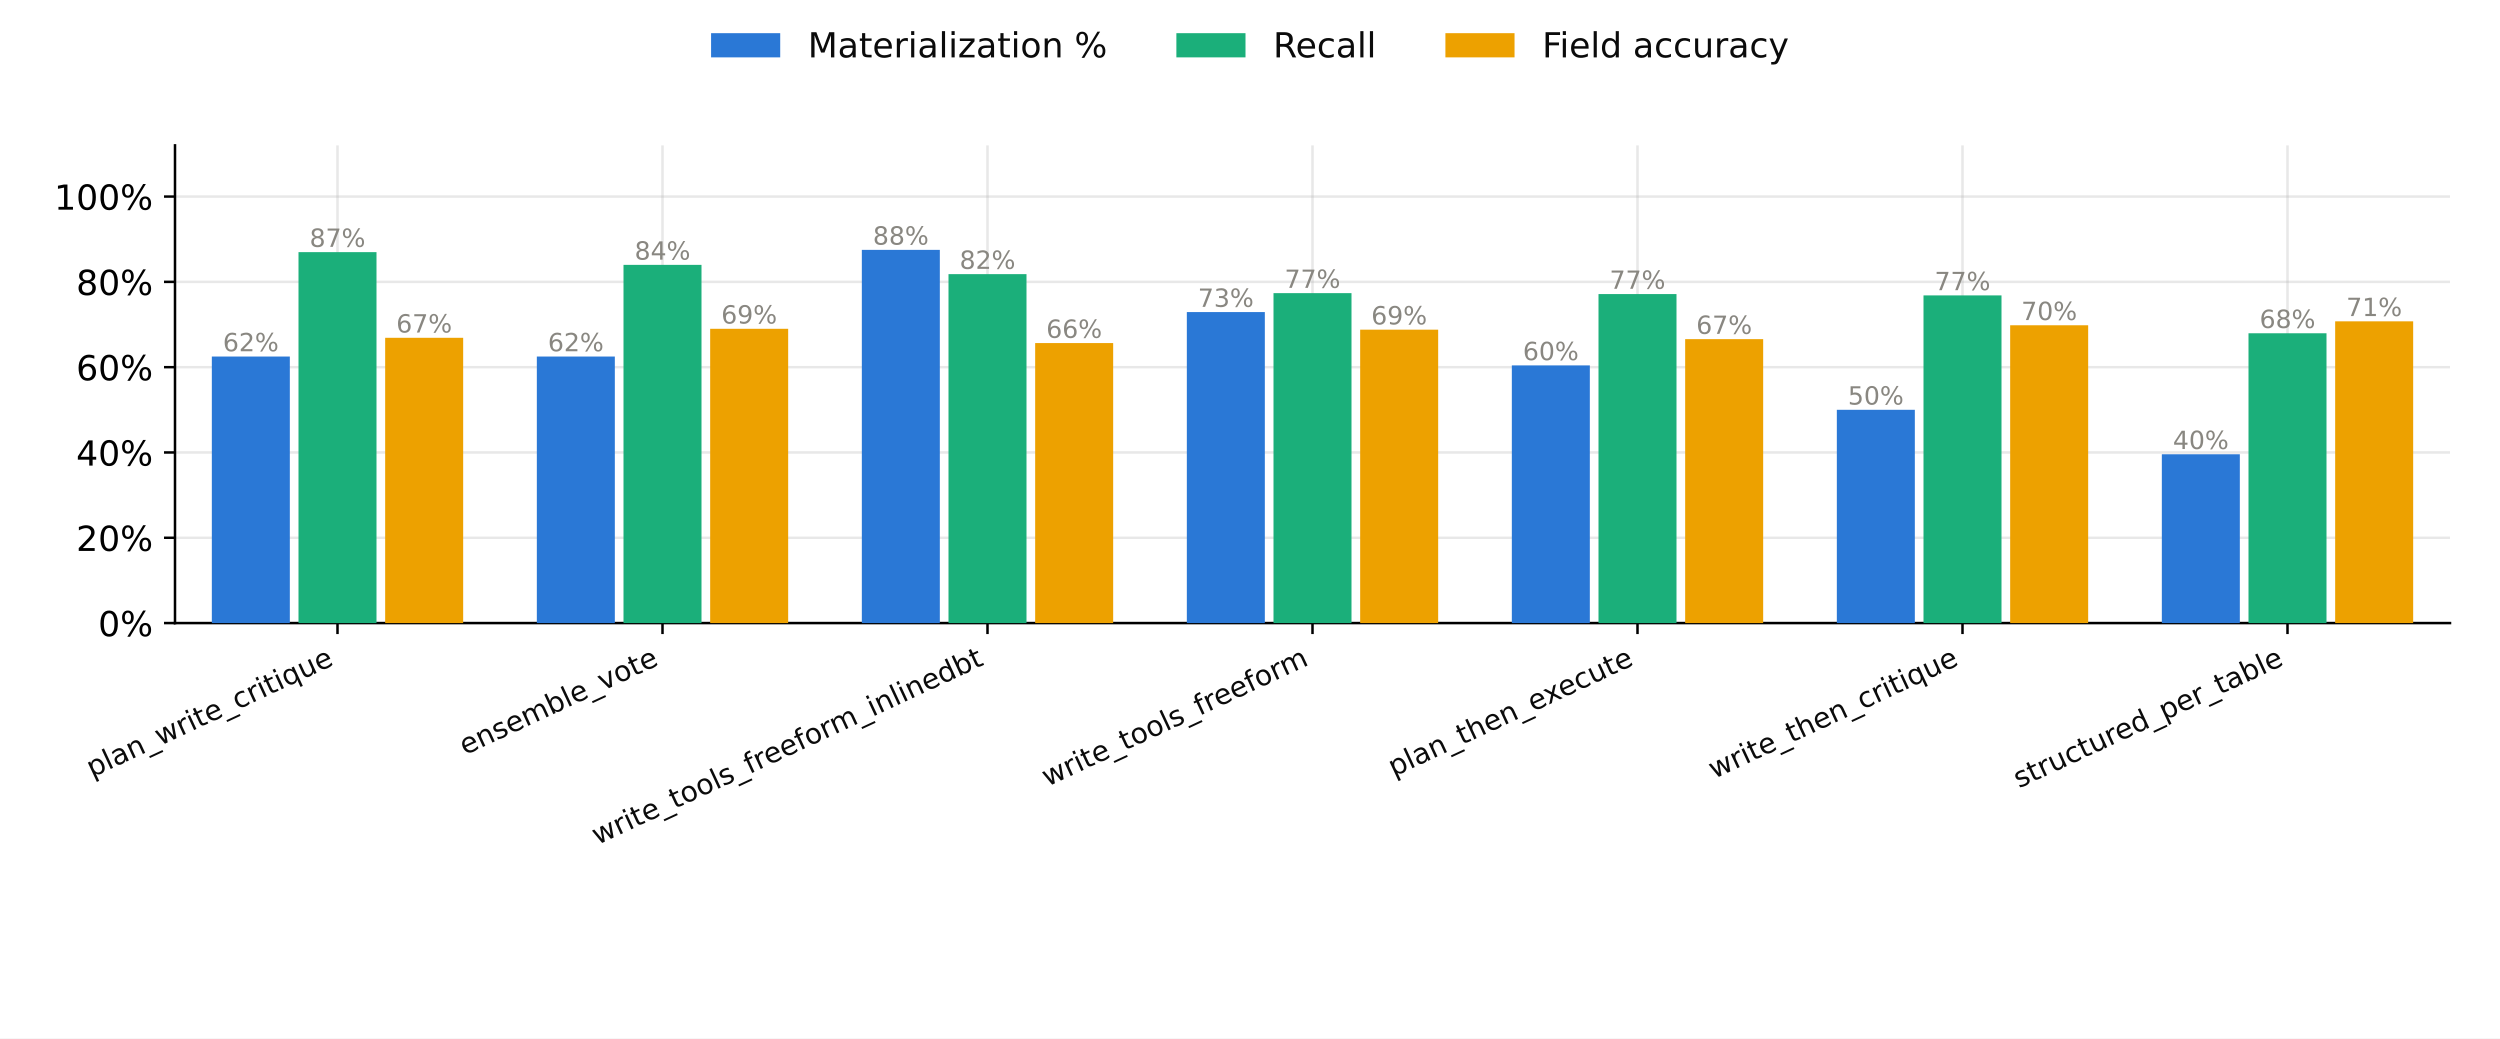
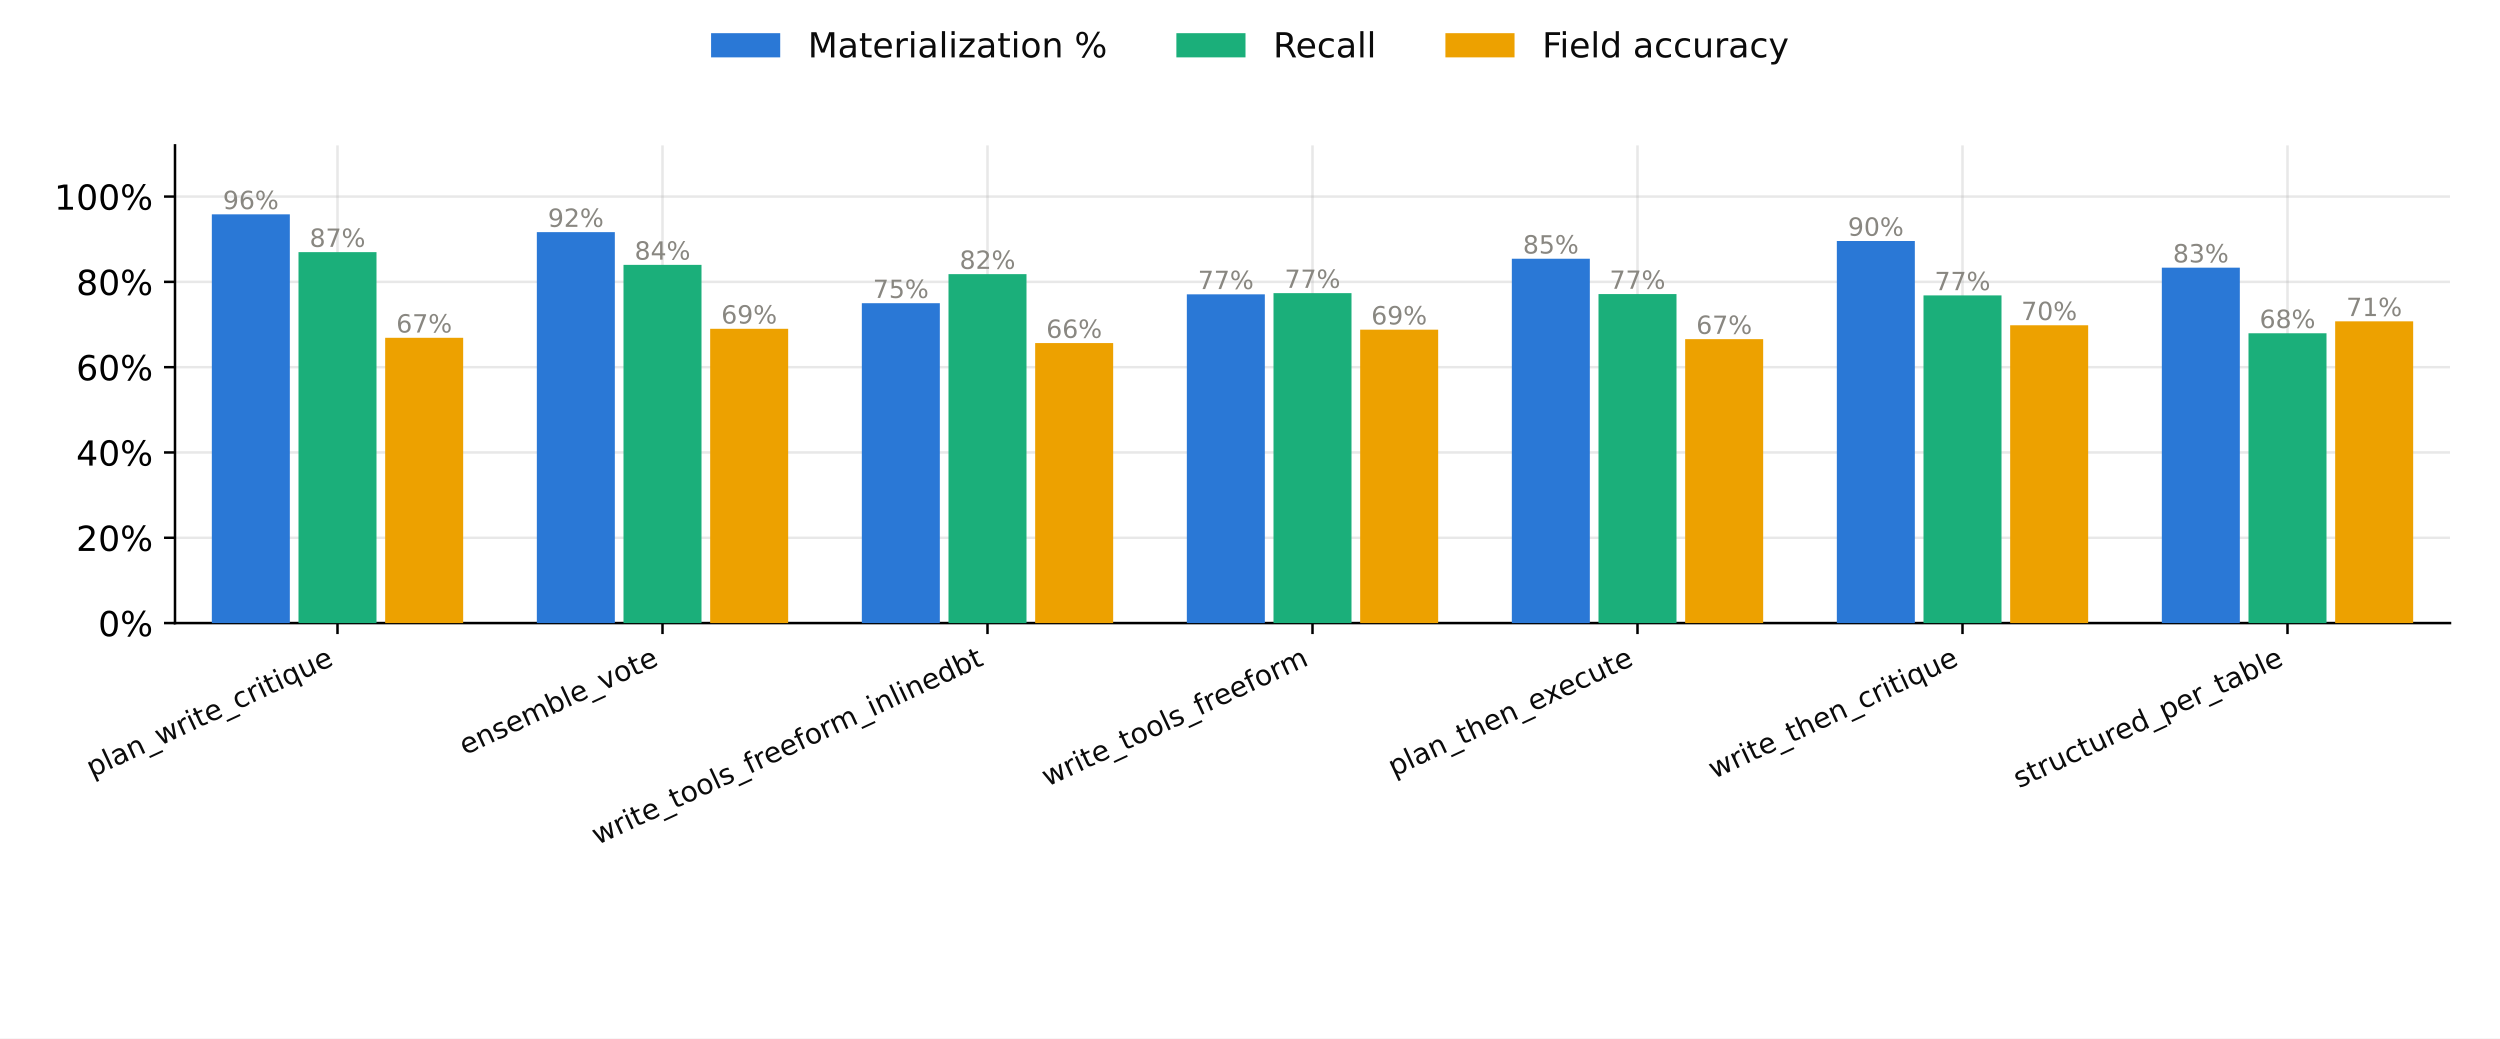
<svg xmlns="http://www.w3.org/2000/svg" xmlns:xlink="http://www.w3.org/1999/xlink" width="795.6pt" height="330.48pt" viewBox="0 0 795.6 330.48" version="1.1">
  <defs>
    <style type="text/css">*{stroke-linejoin: round; stroke-linecap: butt}</style>
  </defs>
  <g id="figure_1">
    <g id="patch_1">
      <path d="M 0 330.48  L 795.6 330.48  L 795.6 0  L 0 0  z " style="fill: #ffffff" />
    </g>
    <g id="axes_1">
      <g id="patch_2">
        <path d="M 55.692 198.288  L 779.688 198.288  L 779.688 46.267  L 55.692 46.267  z " style="fill: #ffffff" />
      </g>
      <g id="matplotlib.axis_1">
        <g id="xtick_1">
          <g id="line2d_1">
            <path d="M 107.406 198.288  L 107.406 46.267  " clip-path="url(#p5a153c8f04)" style="fill: none; stroke: #b0b0b0; stroke-opacity: 0.3; stroke-width: 0.8; stroke-linecap: square" />
          </g>
          <g id="line2d_2">
            <defs>
              <path id="mb5208c1d16" d="M 0 0  L 0 3.5  " style="stroke: #000000; stroke-width: 0.8" />
            </defs>
            <g>
              <use xlink:href="#mb5208c1d16" x="107.406" y="198.288" style="stroke: #000000; stroke-width: 0.8" />
            </g>
          </g>
          <g id="text_1">
            <text style="font-size: 9px; font-family: 'DejaVu Sans', 'Bitstream Vera Sans', 'Computer Modern Sans Serif', 'Lucida Grande', 'Verdana', 'Geneva', 'Lucid', 'Arial', 'Helvetica', 'Avant Garde', sans-serif; fill: #0b0b0b" transform="translate(29.29899 247.4896) rotate(-25)">plan_write_critique</text>
          </g>
        </g>
        <g id="xtick_2">
          <g id="line2d_3">
            <path d="M 210.834 198.288  L 210.834 46.267  " clip-path="url(#p5a153c8f04)" style="fill: none; stroke: #b0b0b0; stroke-opacity: 0.3; stroke-width: 0.8; stroke-linecap: square" />
          </g>
          <g id="line2d_4">
            <g>
              <use xlink:href="#mb5208c1d16" x="210.834" y="198.288" style="stroke: #000000; stroke-width: 0.8" />
            </g>
          </g>
          <g id="text_2">
            <text style="font-size: 9px; font-family: 'DejaVu Sans', 'Bitstream Vera Sans', 'Computer Modern Sans Serif', 'Lucida Grande', 'Verdana', 'Geneva', 'Lucid', 'Arial', 'Helvetica', 'Avant Garde', sans-serif; fill: #0b0b0b" transform="translate(147.9585 240.387) rotate(-25)">ensemble_vote</text>
          </g>
        </g>
        <g id="xtick_3">
          <g id="line2d_5">
            <path d="M 314.262 198.288  L 314.262 46.267  " clip-path="url(#p5a153c8f04)" style="fill: none; stroke: #b0b0b0; stroke-opacity: 0.3; stroke-width: 0.8; stroke-linecap: square" />
          </g>
          <g id="line2d_6">
            <g>
              <use xlink:href="#mb5208c1d16" x="314.262" y="198.288" style="stroke: #000000; stroke-width: 0.8" />
            </g>
          </g>
          <g id="text_3">
            <text style="font-size: 9px; font-family: 'DejaVu Sans', 'Bitstream Vera Sans', 'Computer Modern Sans Serif', 'Lucida Grande', 'Verdana', 'Geneva', 'Lucid', 'Arial', 'Helvetica', 'Avant Garde', sans-serif; fill: #0b0b0b" transform="translate(190.1215 268.9554) rotate(-25)">write_tools_freeform_inlinedbt</text>
          </g>
        </g>
        <g id="xtick_4">
          <g id="line2d_7">
            <path d="M 417.69 198.288  L 417.69 46.267  " clip-path="url(#p5a153c8f04)" style="fill: none; stroke: #b0b0b0; stroke-opacity: 0.3; stroke-width: 0.8; stroke-linecap: square" />
          </g>
          <g id="line2d_8">
            <g>
              <use xlink:href="#mb5208c1d16" x="417.69" y="198.288" style="stroke: #000000; stroke-width: 0.8" />
            </g>
          </g>
          <g id="text_4">
            <text style="font-size: 9px; font-family: 'DejaVu Sans', 'Bitstream Vera Sans', 'Computer Modern Sans Serif', 'Lucida Grande', 'Verdana', 'Geneva', 'Lucid', 'Arial', 'Helvetica', 'Avant Garde', sans-serif; fill: #0b0b0b" transform="translate(333.338 250.4017) rotate(-25)">write_tools_freeform</text>
          </g>
        </g>
        <g id="xtick_5">
          <g id="line2d_9">
            <path d="M 521.118 198.288  L 521.118 46.267  " clip-path="url(#p5a153c8f04)" style="fill: none; stroke: #b0b0b0; stroke-opacity: 0.3; stroke-width: 0.8; stroke-linecap: square" />
          </g>
          <g id="line2d_10">
            <g>
              <use xlink:href="#mb5208c1d16" x="521.118" y="198.288" style="stroke: #000000; stroke-width: 0.8" />
            </g>
          </g>
          <g id="text_5">
            <text style="font-size: 9px; font-family: 'DejaVu Sans', 'Bitstream Vera Sans', 'Computer Modern Sans Serif', 'Lucida Grande', 'Verdana', 'Geneva', 'Lucid', 'Arial', 'Helvetica', 'Avant Garde', sans-serif; fill: #0b0b0b" transform="translate(443.5577 247.2346) rotate(-25)">plan_then_execute</text>
          </g>
        </g>
        <g id="xtick_6">
          <g id="line2d_11">
            <path d="M 624.546 198.288  L 624.546 46.267  " clip-path="url(#p5a153c8f04)" style="fill: none; stroke: #b0b0b0; stroke-opacity: 0.3; stroke-width: 0.8; stroke-linecap: square" />
          </g>
          <g id="line2d_12">
            <g>
              <use xlink:href="#mb5208c1d16" x="624.546" y="198.288" style="stroke: #000000; stroke-width: 0.8" />
            </g>
          </g>
          <g id="text_6">
            <text style="font-size: 9px; font-family: 'DejaVu Sans', 'Bitstream Vera Sans', 'Computer Modern Sans Serif', 'Lucida Grande', 'Verdana', 'Geneva', 'Lucid', 'Arial', 'Helvetica', 'Avant Garde', sans-serif; fill: #0b0b0b" transform="translate(545.4959 247.9294) rotate(-25)">write_then_critique</text>
          </g>
        </g>
        <g id="xtick_7">
          <g id="line2d_13">
            <path d="M 727.974 198.288  L 727.974 46.267  " clip-path="url(#p5a153c8f04)" style="fill: none; stroke: #b0b0b0; stroke-opacity: 0.3; stroke-width: 0.8; stroke-linecap: square" />
          </g>
          <g id="line2d_14">
            <g>
              <use xlink:href="#mb5208c1d16" x="727.974" y="198.288" style="stroke: #000000; stroke-width: 0.8" />
            </g>
          </g>
          <g id="text_7">
            <text style="font-size: 9px; font-family: 'DejaVu Sans', 'Bitstream Vera Sans', 'Computer Modern Sans Serif', 'Lucida Grande', 'Verdana', 'Geneva', 'Lucid', 'Arial', 'Helvetica', 'Avant Garde', sans-serif; fill: #0b0b0b" transform="translate(642.5221 250.9146) rotate(-25)">structured_per_table</text>
          </g>
        </g>
      </g>
      <g id="matplotlib.axis_2">
        <g id="ytick_1">
          <g id="line2d_15">
            <path d="M 55.692 198.288  L 779.688 198.288  " clip-path="url(#p5a153c8f04)" style="fill: none; stroke: #b0b0b0; stroke-opacity: 0.3; stroke-width: 0.8; stroke-linecap: square" />
          </g>
          <g id="line2d_16">
            <defs>
              <path id="m5d1c9b7af4" d="M 0 0  L -3.5 0  " style="stroke: #000000; stroke-width: 0.8" />
            </defs>
            <g>
              <use xlink:href="#m5d1c9b7af4" x="55.692" y="198.288" style="stroke: #000000; stroke-width: 0.8" />
            </g>
          </g>
          <g id="text_8">
            <text style="font-size: 11px; font-family: 'DejaVu Sans', 'Bitstream Vera Sans', 'Computer Modern Sans Serif', 'Lucida Grande', 'Verdana', 'Geneva', 'Lucid', 'Arial', 'Helvetica', 'Avant Garde', sans-serif; text-anchor: end" x="48.692" y="202.467" transform="rotate(-0 48.692 202.4671)">0%</text>
          </g>
        </g>
        <g id="ytick_2">
          <g id="line2d_17">
            <path d="M 55.692 171.141  L 779.688 171.141  " clip-path="url(#p5a153c8f04)" style="fill: none; stroke: #b0b0b0; stroke-opacity: 0.3; stroke-width: 0.8; stroke-linecap: square" />
          </g>
          <g id="line2d_18">
            <g>
              <use xlink:href="#m5d1c9b7af4" x="55.692" y="171.141" style="stroke: #000000; stroke-width: 0.8" />
            </g>
          </g>
          <g id="text_9">
            <text style="font-size: 11px; font-family: 'DejaVu Sans', 'Bitstream Vera Sans', 'Computer Modern Sans Serif', 'Lucida Grande', 'Verdana', 'Geneva', 'Lucid', 'Arial', 'Helvetica', 'Avant Garde', sans-serif; text-anchor: end" x="48.692" y="175.321" transform="rotate(-0 48.692 175.3206)">20%</text>
          </g>
        </g>
        <g id="ytick_3">
          <g id="line2d_19">
            <path d="M 55.692 143.995  L 779.688 143.995  " clip-path="url(#p5a153c8f04)" style="fill: none; stroke: #b0b0b0; stroke-opacity: 0.3; stroke-width: 0.8; stroke-linecap: square" />
          </g>
          <g id="line2d_20">
            <g>
              <use xlink:href="#m5d1c9b7af4" x="55.692" y="143.995" style="stroke: #000000; stroke-width: 0.8" />
            </g>
          </g>
          <g id="text_10">
            <text style="font-size: 11px; font-family: 'DejaVu Sans', 'Bitstream Vera Sans', 'Computer Modern Sans Serif', 'Lucida Grande', 'Verdana', 'Geneva', 'Lucid', 'Arial', 'Helvetica', 'Avant Garde', sans-serif; text-anchor: end" x="48.692" y="148.174" transform="rotate(-0 48.692 148.174)">40%</text>
          </g>
        </g>
        <g id="ytick_4">
          <g id="line2d_21">
            <path d="M 55.692 116.848  L 779.688 116.848  " clip-path="url(#p5a153c8f04)" style="fill: none; stroke: #b0b0b0; stroke-opacity: 0.3; stroke-width: 0.8; stroke-linecap: square" />
          </g>
          <g id="line2d_22">
            <g>
              <use xlink:href="#m5d1c9b7af4" x="55.692" y="116.848" style="stroke: #000000; stroke-width: 0.8" />
            </g>
          </g>
          <g id="text_11">
            <text style="font-size: 11px; font-family: 'DejaVu Sans', 'Bitstream Vera Sans', 'Computer Modern Sans Serif', 'Lucida Grande', 'Verdana', 'Geneva', 'Lucid', 'Arial', 'Helvetica', 'Avant Garde', sans-serif; text-anchor: end" x="48.692" y="121.027" transform="rotate(-0 48.692 121.0274)">60%</text>
          </g>
        </g>
        <g id="ytick_5">
          <g id="line2d_23">
            <path d="M 55.692 89.702  L 779.688 89.702  " clip-path="url(#p5a153c8f04)" style="fill: none; stroke: #b0b0b0; stroke-opacity: 0.3; stroke-width: 0.8; stroke-linecap: square" />
          </g>
          <g id="line2d_24">
            <g>
              <use xlink:href="#m5d1c9b7af4" x="55.692" y="89.702" style="stroke: #000000; stroke-width: 0.8" />
            </g>
          </g>
          <g id="text_12">
            <text style="font-size: 11px; font-family: 'DejaVu Sans', 'Bitstream Vera Sans', 'Computer Modern Sans Serif', 'Lucida Grande', 'Verdana', 'Geneva', 'Lucid', 'Arial', 'Helvetica', 'Avant Garde', sans-serif; text-anchor: end" x="48.692" y="93.881" transform="rotate(-0 48.692 93.88085)">80%</text>
          </g>
        </g>
        <g id="ytick_6">
          <g id="line2d_25">
            <path d="M 55.692 62.555  L 779.688 62.555  " clip-path="url(#p5a153c8f04)" style="fill: none; stroke: #b0b0b0; stroke-opacity: 0.3; stroke-width: 0.8; stroke-linecap: square" />
          </g>
          <g id="line2d_26">
            <g>
              <use xlink:href="#m5d1c9b7af4" x="55.692" y="62.555" style="stroke: #000000; stroke-width: 0.8" />
            </g>
          </g>
          <g id="text_13">
            <text style="font-size: 11px; font-family: 'DejaVu Sans', 'Bitstream Vera Sans', 'Computer Modern Sans Serif', 'Lucida Grande', 'Verdana', 'Geneva', 'Lucid', 'Arial', 'Helvetica', 'Avant Garde', sans-serif; text-anchor: end" x="48.692" y="66.734" transform="rotate(-0 48.692 66.73428)">100%</text>
          </g>
        </g>
      </g>
      <g id="patch_3">
        <path d="M 55.692 198.288  L 55.692 46.267  " style="fill: none; stroke: #000000; stroke-width: 0.8; stroke-linejoin: miter; stroke-linecap: square" />
      </g>
      <g id="patch_4">
        <path d="M 55.692 198.288  L 779.688 198.288  " style="fill: none; stroke: #000000; stroke-width: 0.8; stroke-linejoin: miter; stroke-linecap: square" />
      </g>
      <g id="patch_5">
-         <path d="M 67.414 198.288  L 92.237 198.288  L 92.237 113.455  L 67.414 113.455  z " clip-path="url(#p5a153c8f04)" style="fill: #2a78d6" />
+         <path d="M 67.414 198.288  L 92.237 198.288  L 92.237 68.211  L 67.414 68.211  z " clip-path="url(#p5a153c8f04)" style="fill: #2a78d6" />
      </g>
      <g id="patch_6">
-         <path d="M 170.842 198.288  L 195.665 198.288  L 195.665 113.455  L 170.842 113.455  z " clip-path="url(#p5a153c8f04)" style="fill: #2a78d6" />
+         <path d="M 170.842 198.288  L 195.665 198.288  L 195.665 73.866  L 170.842 73.866  z " clip-path="url(#p5a153c8f04)" style="fill: #2a78d6" />
      </g>
      <g id="patch_7">
-         <path d="M 274.27 198.288  L 299.093 198.288  L 299.093 79.522  L 274.27 79.522  z " clip-path="url(#p5a153c8f04)" style="fill: #2a78d6" />
+         <path d="M 274.27 198.288  L 299.093 198.288  L 299.093 96.488  L 274.27 96.488  z " clip-path="url(#p5a153c8f04)" style="fill: #2a78d6" />
      </g>
      <g id="patch_8">
-         <path d="M 377.698 198.288  L 402.521 198.288  L 402.521 99.316  L 377.698 99.316  z " clip-path="url(#p5a153c8f04)" style="fill: #2a78d6" />
+         <path d="M 377.698 198.288  L 402.521 198.288  L 402.521 93.661  L 377.698 93.661  z " clip-path="url(#p5a153c8f04)" style="fill: #2a78d6" />
      </g>
      <g id="patch_9">
-         <path d="M 481.126 198.288  L 505.949 198.288  L 505.949 116.283  L 481.126 116.283  z " clip-path="url(#p5a153c8f04)" style="fill: #2a78d6" />
+         <path d="M 481.126 198.288  L 505.949 198.288  L 505.949 82.35  L 481.126 82.35  z " clip-path="url(#p5a153c8f04)" style="fill: #2a78d6" />
      </g>
      <g id="patch_10">
-         <path d="M 584.554 198.288  L 609.377 198.288  L 609.377 130.422  L 584.554 130.422  z " clip-path="url(#p5a153c8f04)" style="fill: #2a78d6" />
+         <path d="M 584.554 198.288  L 609.377 198.288  L 609.377 76.694  L 584.554 76.694  z " clip-path="url(#p5a153c8f04)" style="fill: #2a78d6" />
      </g>
      <g id="patch_11">
-         <path d="M 687.982 198.288  L 712.805 198.288  L 712.805 144.56  L 687.982 144.56  z " clip-path="url(#p5a153c8f04)" style="fill: #2a78d6" />
+         <path d="M 687.982 198.288  L 712.805 198.288  L 712.805 85.177  L 687.982 85.177  z " clip-path="url(#p5a153c8f04)" style="fill: #2a78d6" />
      </g>
      <g id="text_14">
-         <text style="font-size: 8px; font-family: 'DejaVu Sans', 'Bitstream Vera Sans', 'Computer Modern Sans Serif', 'Lucida Grande', 'Verdana', 'Geneva', 'Lucid', 'Arial', 'Helvetica', 'Avant Garde', sans-serif; text-anchor: middle; fill: #898781" x="79.825" y="111.791" transform="rotate(-0 79.8252 111.7912)">62%</text>
+         <text style="font-size: 8px; font-family: 'DejaVu Sans', 'Bitstream Vera Sans', 'Computer Modern Sans Serif', 'Lucida Grande', 'Verdana', 'Geneva', 'Lucid', 'Arial', 'Helvetica', 'Avant Garde', sans-serif; text-anchor: middle; fill: #898781" x="79.825" y="66.547" transform="rotate(-0 79.8252 66.54693)">96%</text>
      </g>
      <g id="text_15">
-         <text style="font-size: 8px; font-family: 'DejaVu Sans', 'Bitstream Vera Sans', 'Computer Modern Sans Serif', 'Lucida Grande', 'Verdana', 'Geneva', 'Lucid', 'Arial', 'Helvetica', 'Avant Garde', sans-serif; text-anchor: middle; fill: #898781" x="183.253" y="111.791" transform="rotate(-0 183.2532 111.7912)">62%</text>
+         <text style="font-size: 8px; font-family: 'DejaVu Sans', 'Bitstream Vera Sans', 'Computer Modern Sans Serif', 'Lucida Grande', 'Verdana', 'Geneva', 'Lucid', 'Arial', 'Helvetica', 'Avant Garde', sans-serif; text-anchor: middle; fill: #898781" x="183.253" y="72.202" transform="rotate(-0 183.2532 72.20246)">92%</text>
      </g>
      <g id="text_16">
-         <text style="font-size: 8px; font-family: 'DejaVu Sans', 'Bitstream Vera Sans', 'Computer Modern Sans Serif', 'Lucida Grande', 'Verdana', 'Geneva', 'Lucid', 'Arial', 'Helvetica', 'Avant Garde', sans-serif; text-anchor: middle; fill: #898781" x="286.681" y="77.858" transform="rotate(-0 286.6812 77.858)">88%</text>
+         <text style="font-size: 8px; font-family: 'DejaVu Sans', 'Bitstream Vera Sans', 'Computer Modern Sans Serif', 'Lucida Grande', 'Verdana', 'Geneva', 'Lucid', 'Arial', 'Helvetica', 'Avant Garde', sans-serif; text-anchor: middle; fill: #898781" x="286.681" y="94.825" transform="rotate(-0 286.6812 94.82461)">75%</text>
      </g>
      <g id="text_17">
-         <text style="font-size: 8px; font-family: 'DejaVu Sans', 'Bitstream Vera Sans', 'Computer Modern Sans Serif', 'Lucida Grande', 'Verdana', 'Geneva', 'Lucid', 'Arial', 'Helvetica', 'Avant Garde', sans-serif; text-anchor: middle; fill: #898781" x="390.109" y="97.652" transform="rotate(-0 390.1092 97.65238)">73%</text>
+         <text style="font-size: 8px; font-family: 'DejaVu Sans', 'Bitstream Vera Sans', 'Computer Modern Sans Serif', 'Lucida Grande', 'Verdana', 'Geneva', 'Lucid', 'Arial', 'Helvetica', 'Avant Garde', sans-serif; text-anchor: middle; fill: #898781" x="390.109" y="91.997" transform="rotate(-0 390.1092 91.99684)">77%</text>
      </g>
      <g id="text_18">
-         <text style="font-size: 8px; font-family: 'DejaVu Sans', 'Bitstream Vera Sans', 'Computer Modern Sans Serif', 'Lucida Grande', 'Verdana', 'Geneva', 'Lucid', 'Arial', 'Helvetica', 'Avant Garde', sans-serif; text-anchor: middle; fill: #898781" x="493.537" y="114.619" transform="rotate(-0 493.5372 114.619)">60%</text>
+         <text style="font-size: 8px; font-family: 'DejaVu Sans', 'Bitstream Vera Sans', 'Computer Modern Sans Serif', 'Lucida Grande', 'Verdana', 'Geneva', 'Lucid', 'Arial', 'Helvetica', 'Avant Garde', sans-serif; text-anchor: middle; fill: #898781" x="493.537" y="80.686" transform="rotate(-0 493.5372 80.68577)">85%</text>
      </g>
      <g id="text_19">
-         <text style="font-size: 8px; font-family: 'DejaVu Sans', 'Bitstream Vera Sans', 'Computer Modern Sans Serif', 'Lucida Grande', 'Verdana', 'Geneva', 'Lucid', 'Arial', 'Helvetica', 'Avant Garde', sans-serif; text-anchor: middle; fill: #898781" x="596.965" y="128.758" transform="rotate(-0 596.9652 128.7578)">50%</text>
+         <text style="font-size: 8px; font-family: 'DejaVu Sans', 'Bitstream Vera Sans', 'Computer Modern Sans Serif', 'Lucida Grande', 'Verdana', 'Geneva', 'Lucid', 'Arial', 'Helvetica', 'Avant Garde', sans-serif; text-anchor: middle; fill: #898781" x="596.965" y="75.03" transform="rotate(-0 596.9652 75.03023)">90%</text>
      </g>
      <g id="text_20">
-         <text style="font-size: 8px; font-family: 'DejaVu Sans', 'Bitstream Vera Sans', 'Computer Modern Sans Serif', 'Lucida Grande', 'Verdana', 'Geneva', 'Lucid', 'Arial', 'Helvetica', 'Avant Garde', sans-serif; text-anchor: middle; fill: #898781" x="700.393" y="142.897" transform="rotate(-0 700.3932 142.8967)">40%</text>
+         <text style="font-size: 8px; font-family: 'DejaVu Sans', 'Bitstream Vera Sans', 'Computer Modern Sans Serif', 'Lucida Grande', 'Verdana', 'Geneva', 'Lucid', 'Arial', 'Helvetica', 'Avant Garde', sans-serif; text-anchor: middle; fill: #898781" x="700.393" y="83.514" transform="rotate(-0 700.3932 83.51354)">83%</text>
      </g>
      <g id="patch_12">
        <path d="M 94.995 198.288  L 119.817 198.288  L 119.817 80.229  L 94.995 80.229  z " clip-path="url(#p5a153c8f04)" style="fill: #1baf7a" />
      </g>
      <g id="patch_13">
        <path d="M 198.423 198.288  L 223.245 198.288  L 223.245 84.299  L 198.423 84.299  z " clip-path="url(#p5a153c8f04)" style="fill: #1baf7a" />
      </g>
      <g id="patch_14">
        <path d="M 301.851 198.288  L 326.673 198.288  L 326.673 87.234  L 301.851 87.234  z " clip-path="url(#p5a153c8f04)" style="fill: #1baf7a" />
      </g>
      <g id="patch_15">
        <path d="M 405.279 198.288  L 430.101 198.288  L 430.101 93.281  L 405.279 93.281  z " clip-path="url(#p5a153c8f04)" style="fill: #1baf7a" />
      </g>
      <g id="patch_16">
        <path d="M 508.707 198.288  L 533.529 198.288  L 533.529 93.578  L 508.707 93.578  z " clip-path="url(#p5a153c8f04)" style="fill: #1baf7a" />
      </g>
      <g id="patch_17">
        <path d="M 612.135 198.288  L 636.957 198.288  L 636.957 94.013  L 612.135 94.013  z " clip-path="url(#p5a153c8f04)" style="fill: #1baf7a" />
      </g>
      <g id="patch_18">
        <path d="M 715.563 198.288  L 740.385 198.288  L 740.385 106.05  L 715.563 106.05  z " clip-path="url(#p5a153c8f04)" style="fill: #1baf7a" />
      </g>
      <g id="text_21">
        <text style="font-size: 8px; font-family: 'DejaVu Sans', 'Bitstream Vera Sans', 'Computer Modern Sans Serif', 'Lucida Grande', 'Verdana', 'Geneva', 'Lucid', 'Arial', 'Helvetica', 'Avant Garde', sans-serif; text-anchor: middle; fill: #898781" x="107.406" y="78.565" transform="rotate(-0 107.406 78.56499)">87%</text>
      </g>
      <g id="text_22">
        <text style="font-size: 8px; font-family: 'DejaVu Sans', 'Bitstream Vera Sans', 'Computer Modern Sans Serif', 'Lucida Grande', 'Verdana', 'Geneva', 'Lucid', 'Arial', 'Helvetica', 'Avant Garde', sans-serif; text-anchor: middle; fill: #898781" x="210.834" y="82.635" transform="rotate(-0 210.834 82.63541)">84%</text>
      </g>
      <g id="text_23">
        <text style="font-size: 8px; font-family: 'DejaVu Sans', 'Bitstream Vera Sans', 'Computer Modern Sans Serif', 'Lucida Grande', 'Verdana', 'Geneva', 'Lucid', 'Arial', 'Helvetica', 'Avant Garde', sans-serif; text-anchor: middle; fill: #898781" x="314.262" y="85.57" transform="rotate(-0 314.262 85.57009)">82%</text>
      </g>
      <g id="text_24">
        <text style="font-size: 8px; font-family: 'DejaVu Sans', 'Bitstream Vera Sans', 'Computer Modern Sans Serif', 'Lucida Grande', 'Verdana', 'Geneva', 'Lucid', 'Arial', 'Helvetica', 'Avant Garde', sans-serif; text-anchor: middle; fill: #898781" x="417.69" y="91.617" transform="rotate(-0 417.69 91.61738)">77%</text>
      </g>
      <g id="text_25">
        <text style="font-size: 8px; font-family: 'DejaVu Sans', 'Bitstream Vera Sans', 'Computer Modern Sans Serif', 'Lucida Grande', 'Verdana', 'Geneva', 'Lucid', 'Arial', 'Helvetica', 'Avant Garde', sans-serif; text-anchor: middle; fill: #898781" x="521.118" y="91.914" transform="rotate(-0 521.118 91.91425)">77%</text>
      </g>
      <g id="text_26">
        <text style="font-size: 8px; font-family: 'DejaVu Sans', 'Bitstream Vera Sans', 'Computer Modern Sans Serif', 'Lucida Grande', 'Verdana', 'Geneva', 'Lucid', 'Arial', 'Helvetica', 'Avant Garde', sans-serif; text-anchor: middle; fill: #898781" x="624.546" y="92.349" transform="rotate(-0 624.546 92.34925)">77%</text>
      </g>
      <g id="text_27">
        <text style="font-size: 8px; font-family: 'DejaVu Sans', 'Bitstream Vera Sans', 'Computer Modern Sans Serif', 'Lucida Grande', 'Verdana', 'Geneva', 'Lucid', 'Arial', 'Helvetica', 'Avant Garde', sans-serif; text-anchor: middle; fill: #898781" x="727.974" y="104.386" transform="rotate(-0 727.974 104.3865)">68%</text>
      </g>
      <g id="patch_19">
        <path d="M 122.575 198.288  L 147.398 198.288  L 147.398 107.494  L 122.575 107.494  z " clip-path="url(#p5a153c8f04)" style="fill: #eda100" />
      </g>
      <g id="patch_20">
        <path d="M 226.003 198.288  L 250.826 198.288  L 250.826 104.637  L 226.003 104.637  z " clip-path="url(#p5a153c8f04)" style="fill: #eda100" />
      </g>
      <g id="patch_21">
        <path d="M 329.431 198.288  L 354.254 198.288  L 354.254 109.187  L 329.431 109.187  z " clip-path="url(#p5a153c8f04)" style="fill: #eda100" />
      </g>
      <g id="patch_22">
        <path d="M 432.859 198.288  L 457.682 198.288  L 457.682 104.909  L 432.859 104.909  z " clip-path="url(#p5a153c8f04)" style="fill: #eda100" />
      </g>
      <g id="patch_23">
        <path d="M 536.287 198.288  L 561.11 198.288  L 561.11 107.923  L 536.287 107.923  z " clip-path="url(#p5a153c8f04)" style="fill: #eda100" />
      </g>
      <g id="patch_24">
        <path d="M 639.715 198.288  L 664.538 198.288  L 664.538 103.519  L 639.715 103.519  z " clip-path="url(#p5a153c8f04)" style="fill: #eda100" />
      </g>
      <g id="patch_25">
        <path d="M 743.143 198.288  L 767.966 198.288  L 767.966 102.251  L 743.143 102.251  z " clip-path="url(#p5a153c8f04)" style="fill: #eda100" />
      </g>
      <g id="text_28">
        <text style="font-size: 8px; font-family: 'DejaVu Sans', 'Bitstream Vera Sans', 'Computer Modern Sans Serif', 'Lucida Grande', 'Verdana', 'Geneva', 'Lucid', 'Arial', 'Helvetica', 'Avant Garde', sans-serif; text-anchor: middle; fill: #898781" x="134.987" y="105.83" transform="rotate(-0 134.9868 105.8299)">67%</text>
      </g>
      <g id="text_29">
        <text style="font-size: 8px; font-family: 'DejaVu Sans', 'Bitstream Vera Sans', 'Computer Modern Sans Serif', 'Lucida Grande', 'Verdana', 'Geneva', 'Lucid', 'Arial', 'Helvetica', 'Avant Garde', sans-serif; text-anchor: middle; fill: #898781" x="238.415" y="102.973" transform="rotate(-0 238.4148 102.9735)">69%</text>
      </g>
      <g id="text_30">
        <text style="font-size: 8px; font-family: 'DejaVu Sans', 'Bitstream Vera Sans', 'Computer Modern Sans Serif', 'Lucida Grande', 'Verdana', 'Geneva', 'Lucid', 'Arial', 'Helvetica', 'Avant Garde', sans-serif; text-anchor: middle; fill: #898781" x="341.843" y="107.523" transform="rotate(-0 341.8428 107.5229)">66%</text>
      </g>
      <g id="text_31">
        <text style="font-size: 8px; font-family: 'DejaVu Sans', 'Bitstream Vera Sans', 'Computer Modern Sans Serif', 'Lucida Grande', 'Verdana', 'Geneva', 'Lucid', 'Arial', 'Helvetica', 'Avant Garde', sans-serif; text-anchor: middle; fill: #898781" x="445.271" y="103.246" transform="rotate(-0 445.2708 103.2456)">69%</text>
      </g>
      <g id="text_32">
        <text style="font-size: 8px; font-family: 'DejaVu Sans', 'Bitstream Vera Sans', 'Computer Modern Sans Serif', 'Lucida Grande', 'Verdana', 'Geneva', 'Lucid', 'Arial', 'Helvetica', 'Avant Garde', sans-serif; text-anchor: middle; fill: #898781" x="548.699" y="106.259" transform="rotate(-0 548.6988 106.2592)">67%</text>
      </g>
      <g id="text_33">
        <text style="font-size: 8px; font-family: 'DejaVu Sans', 'Bitstream Vera Sans', 'Computer Modern Sans Serif', 'Lucida Grande', 'Verdana', 'Geneva', 'Lucid', 'Arial', 'Helvetica', 'Avant Garde', sans-serif; text-anchor: middle; fill: #898781" x="652.127" y="101.856" transform="rotate(-0 652.1268 101.8556)">70%</text>
      </g>
      <g id="text_34">
        <text style="font-size: 8px; font-family: 'DejaVu Sans', 'Bitstream Vera Sans', 'Computer Modern Sans Serif', 'Lucida Grande', 'Verdana', 'Geneva', 'Lucid', 'Arial', 'Helvetica', 'Avant Garde', sans-serif; text-anchor: middle; fill: #898781" x="755.555" y="100.587" transform="rotate(-0 755.5548 100.5873)">71%</text>
      </g>
    </g>
    <g id="legend_1">
      <g id="patch_26">
        <path d="M 226.294 18.258  L 248.294 18.258  L 248.294 10.558  L 226.294 10.558  z " style="fill: #2a78d6" />
      </g>
      <g id="text_35">
        <text style="font-size: 11px; font-family: 'DejaVu Sans', 'Bitstream Vera Sans', 'Computer Modern Sans Serif', 'Lucida Grande', 'Verdana', 'Geneva', 'Lucid', 'Arial', 'Helvetica', 'Avant Garde', sans-serif; text-anchor: start; fill: #0b0b0b" x="257.094" y="18.258" transform="rotate(-0 257.0937 18.25828)">Materialization %</text>
      </g>
      <g id="patch_27">
        <path d="M 374.369 18.258  L 396.369 18.258  L 396.369 10.558  L 374.369 10.558  z " style="fill: #1baf7a" />
      </g>
      <g id="text_36">
        <text style="font-size: 11px; font-family: 'DejaVu Sans', 'Bitstream Vera Sans', 'Computer Modern Sans Serif', 'Lucida Grande', 'Verdana', 'Geneva', 'Lucid', 'Arial', 'Helvetica', 'Avant Garde', sans-serif; text-anchor: start; fill: #0b0b0b" x="405.169" y="18.258" transform="rotate(-0 405.1691 18.25828)">Recall</text>
      </g>
      <g id="patch_28">
        <path d="M 459.987 18.258  L 481.987 18.258  L 481.987 10.558  L 459.987 10.558  z " style="fill: #eda100" />
      </g>
      <g id="text_37">
        <text style="font-size: 11px; font-family: 'DejaVu Sans', 'Bitstream Vera Sans', 'Computer Modern Sans Serif', 'Lucida Grande', 'Verdana', 'Geneva', 'Lucid', 'Arial', 'Helvetica', 'Avant Garde', sans-serif; text-anchor: start; fill: #0b0b0b" x="490.787" y="18.258" transform="rotate(-0 490.787 18.25828)">Field accuracy</text>
      </g>
    </g>
  </g>
  <defs>
    <clipPath id="p5a153c8f04">
      <rect x="55.692" y="46.267" width="723.996" height="152.021" />
    </clipPath>
  </defs>
</svg>
